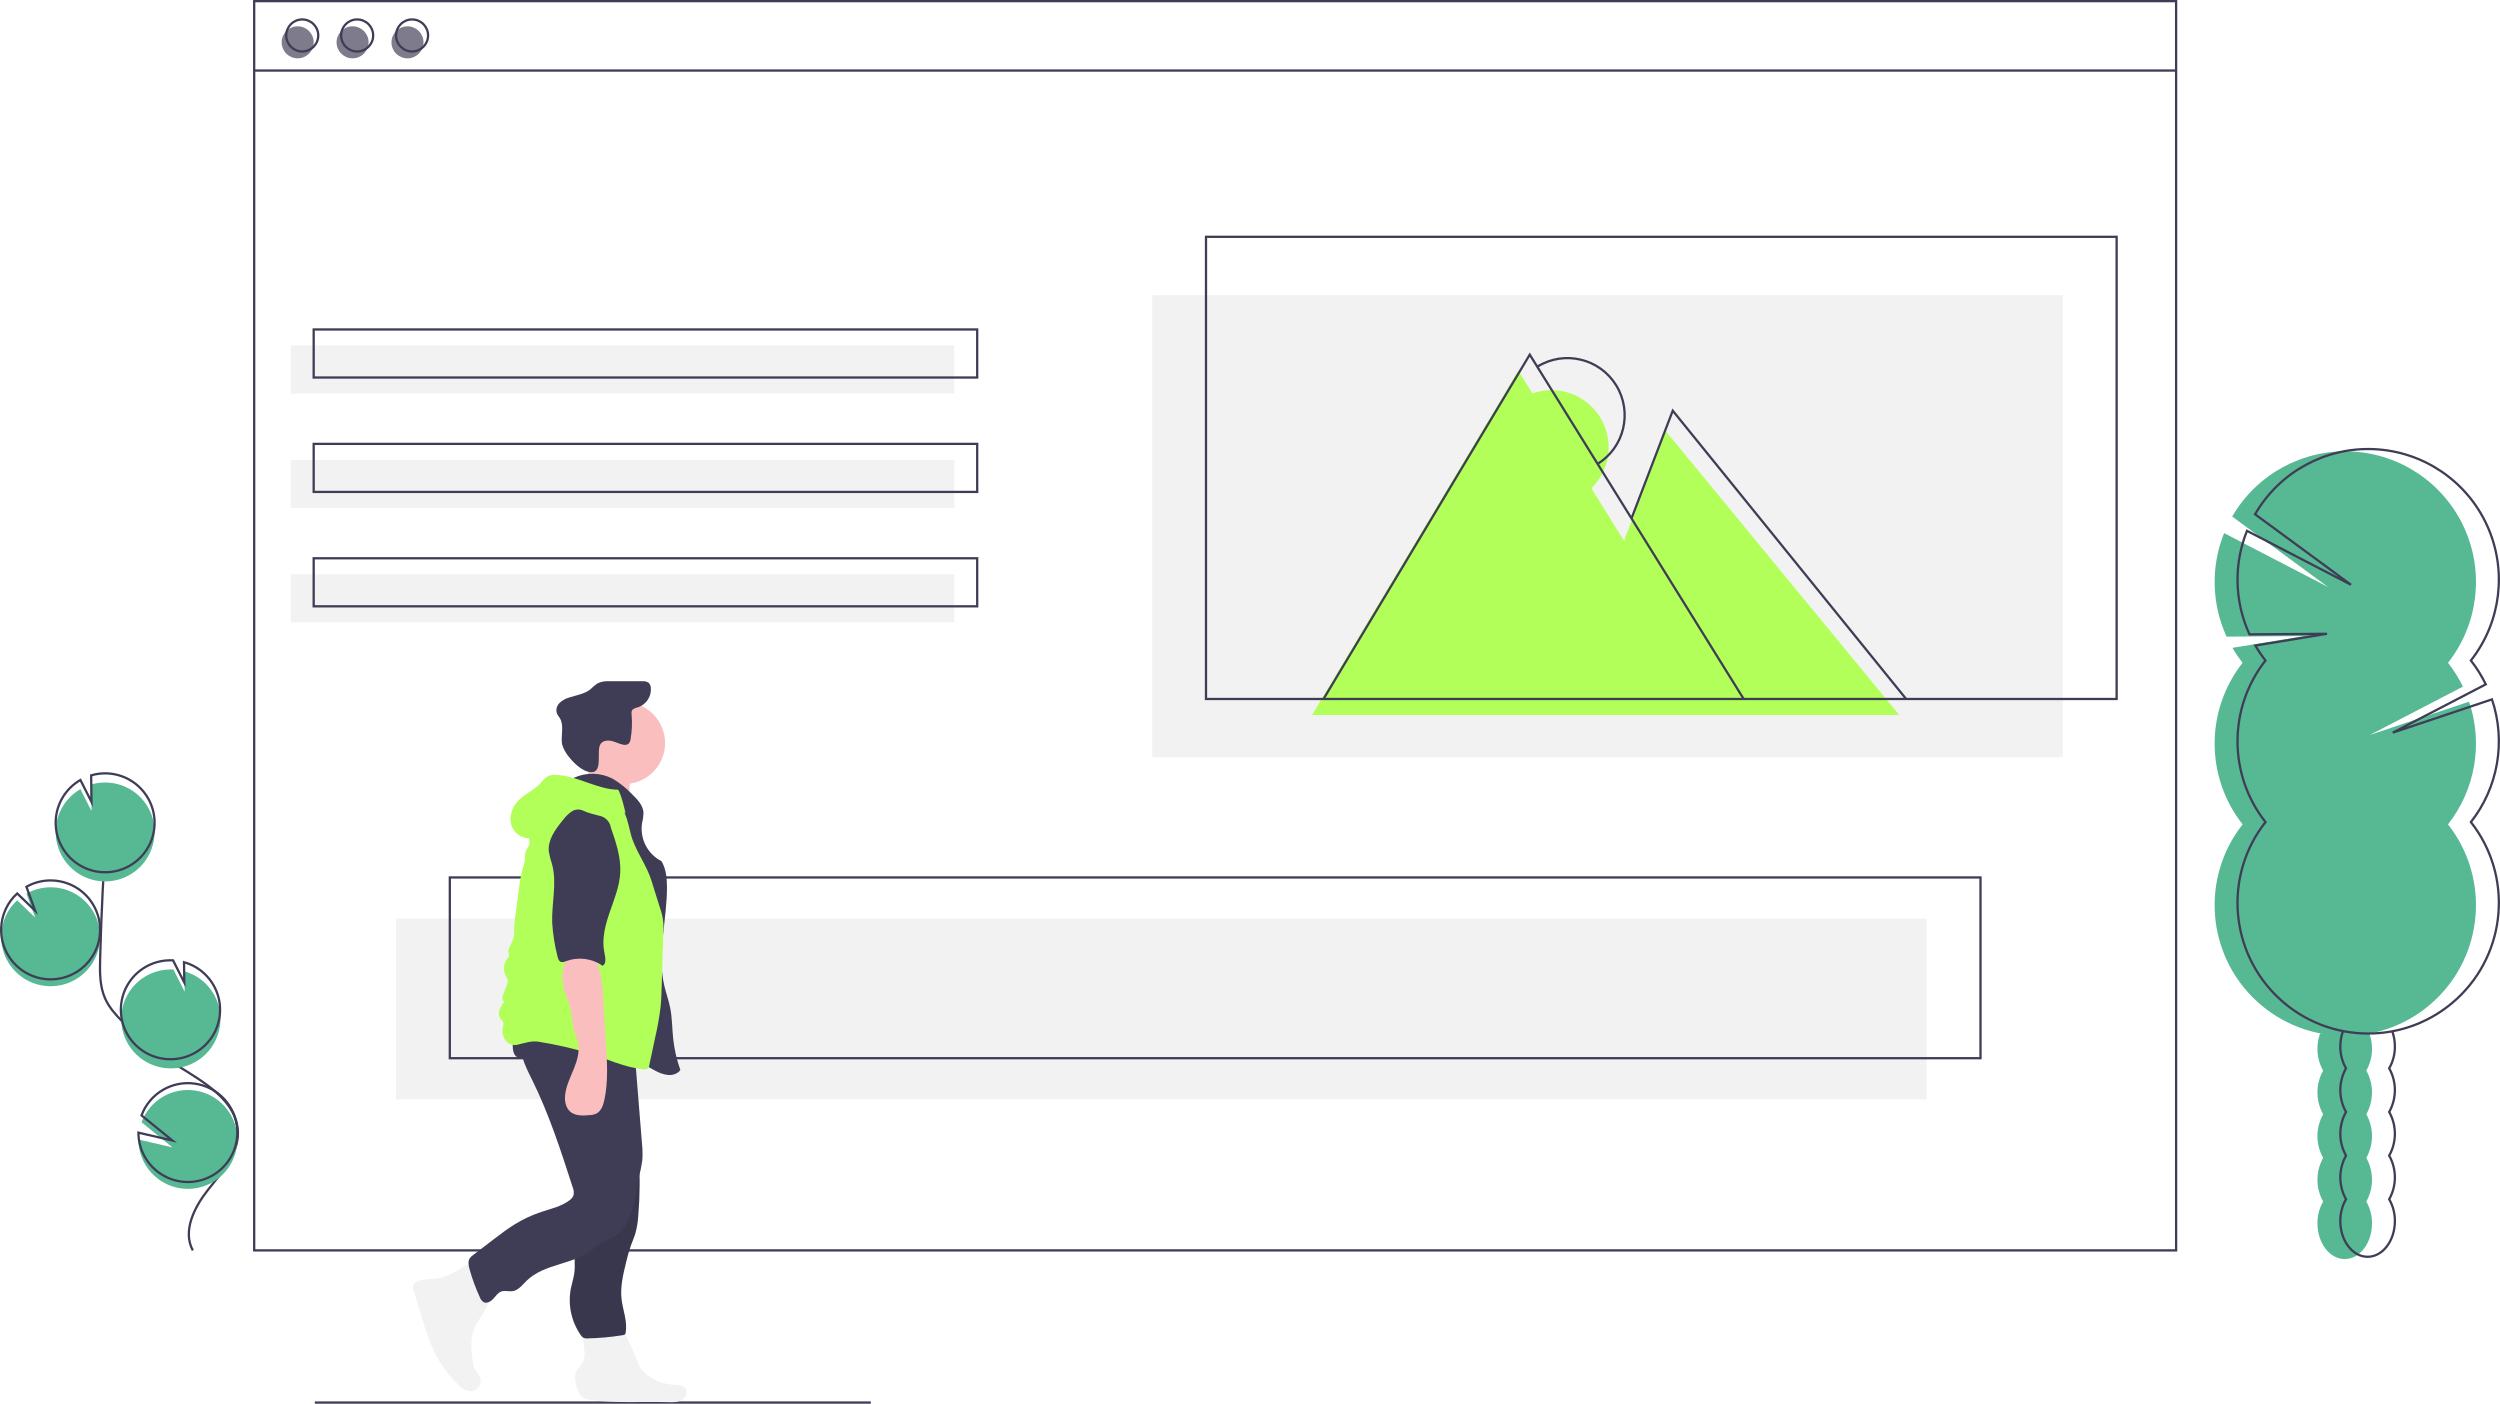
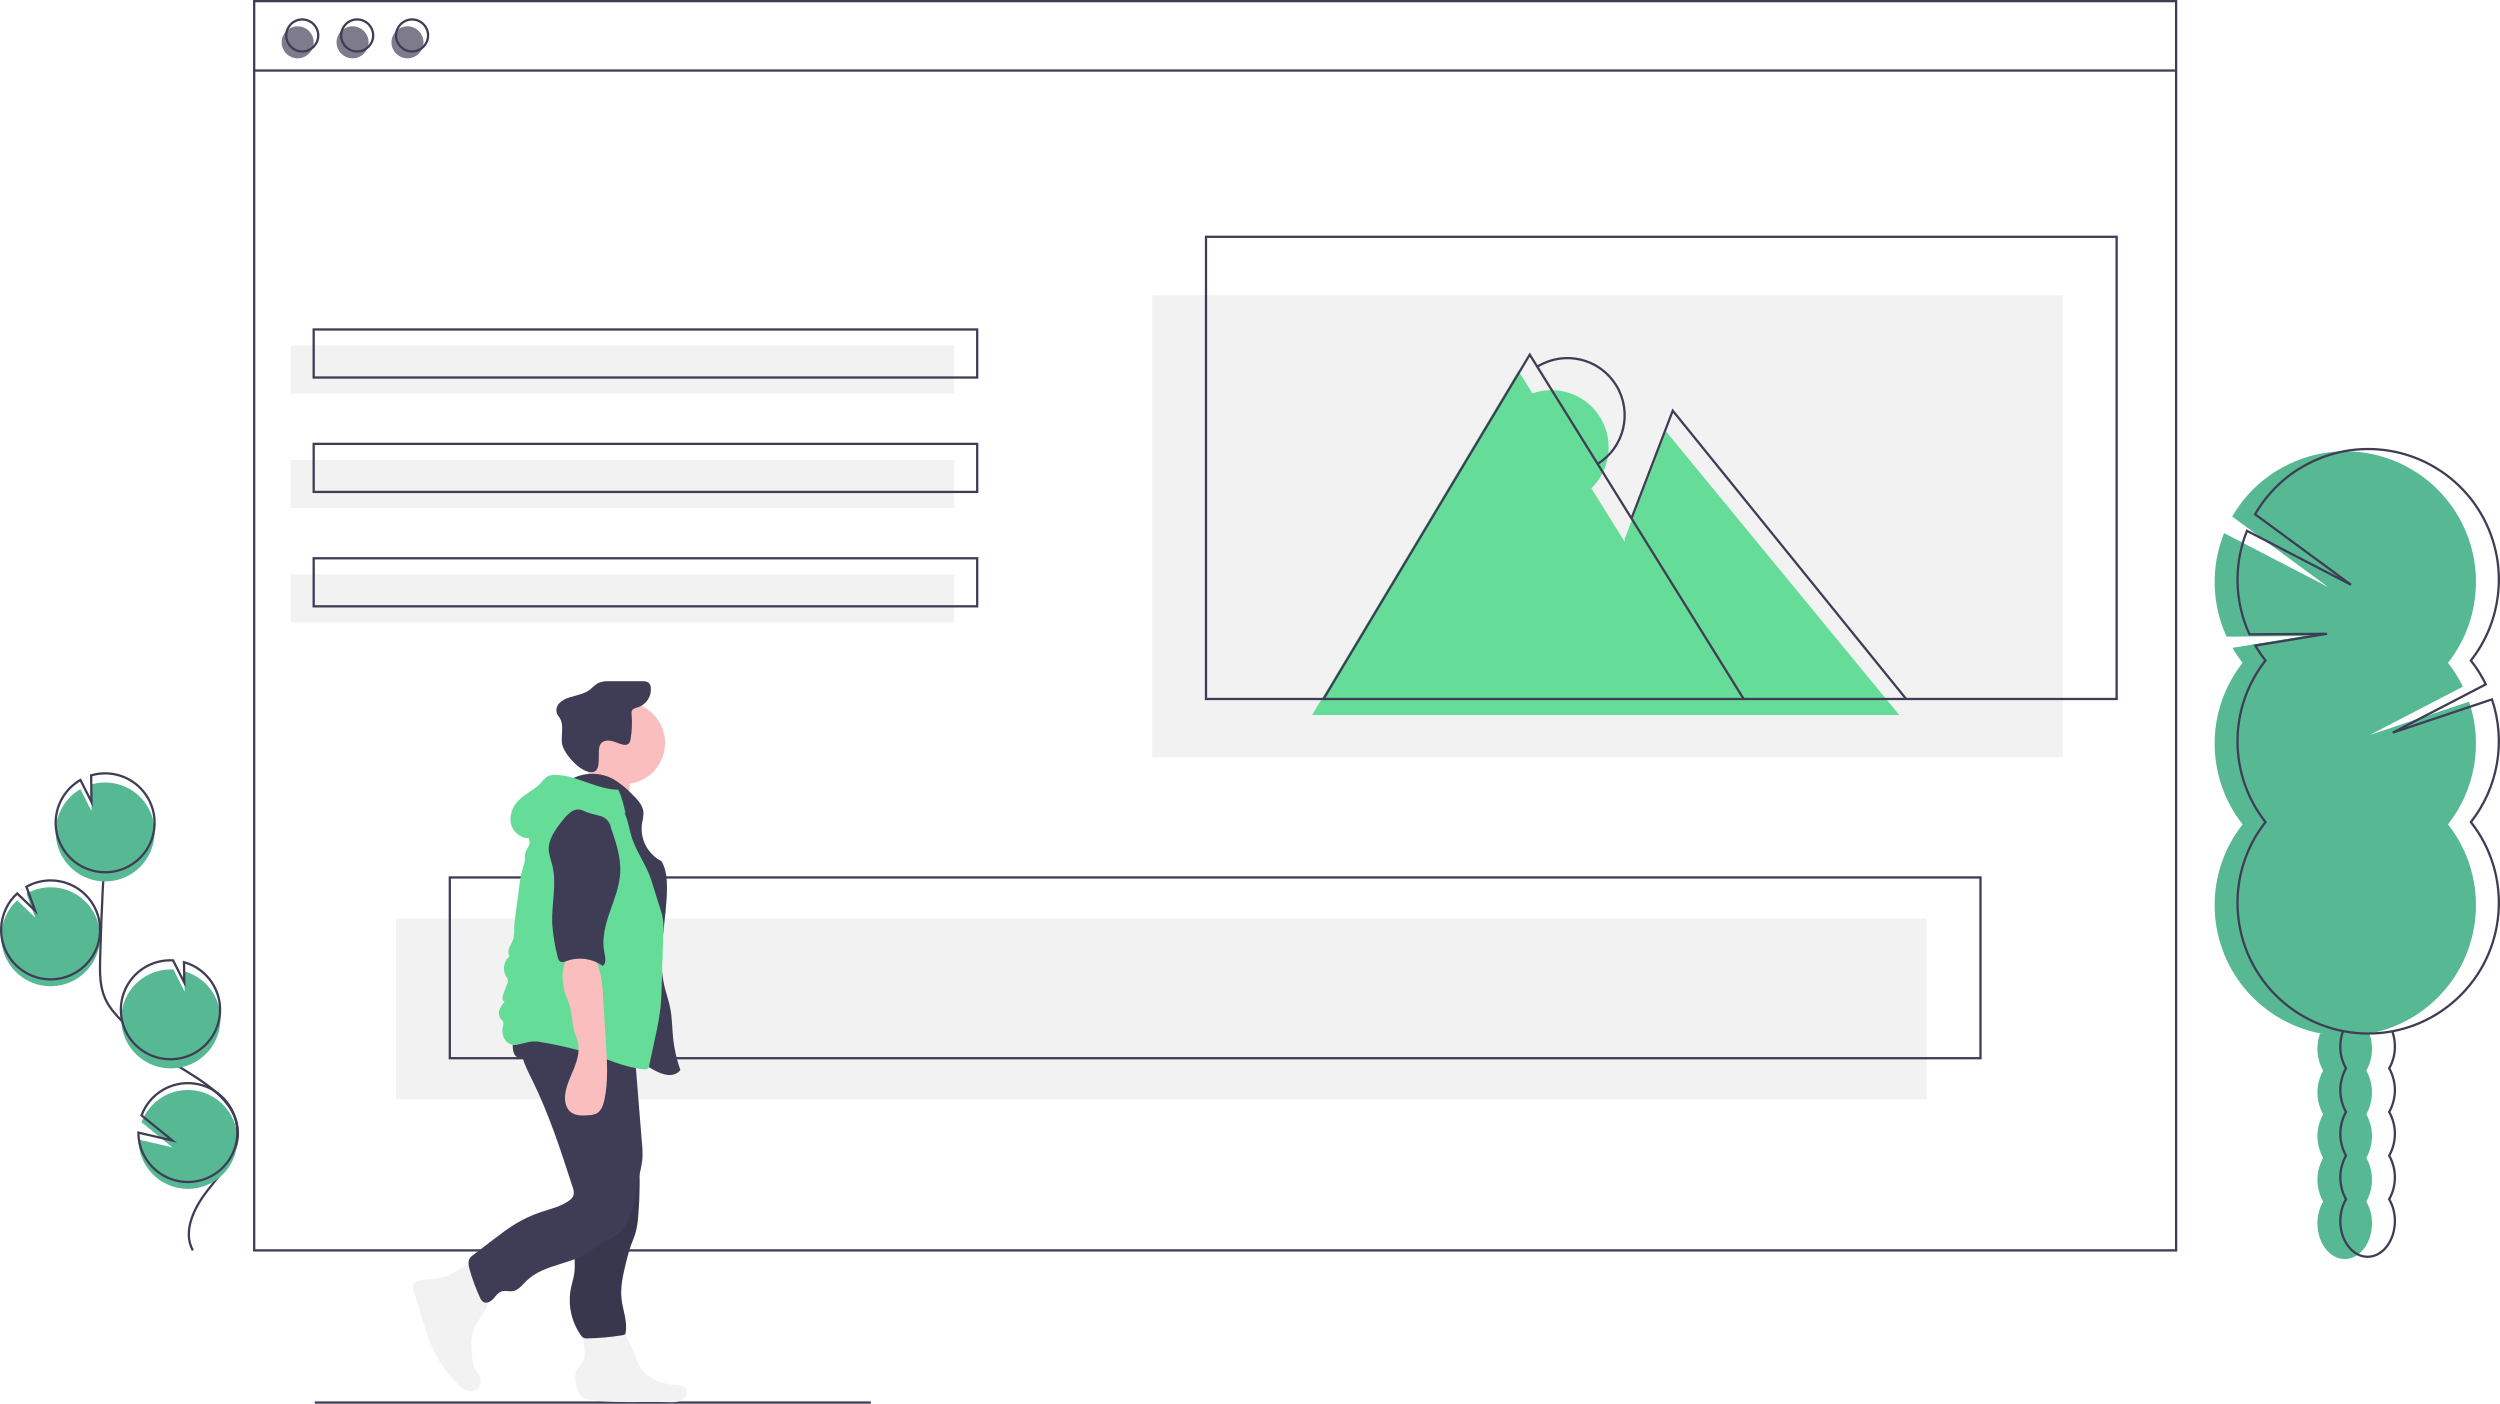
<svg xmlns="http://www.w3.org/2000/svg" id="a62754ec-3789-432d-a213-a89383acadf6" data-name="Layer 1" width="1092.654" height="613.5" viewBox="0 0 1092.654 613.5">
  <circle cx="130.097" cy="18.5" r="7" fill="#7d7b8c" />
  <circle cx="154.097" cy="18.5" r="7" fill="#7d7b8c" />
  <circle cx="178.097" cy="18.5" r="7" fill="#7d7b8c" />
  <rect x="173.097" y="401.5" width="669" height="79" fill="#f2f2f2" />
  <rect x="503.597" y="129" width="398" height="202" fill="#f2f2f2" />
-   <polyline points="573.455 312.5 663.597 162 757.097 312.5" fill="#b2ff59" />
-   <polygon points="710.097 235.5 728.097 188.5 830.097 312.5 709.597 312.5 710.097 235.5" fill="#b2ff59" />
-   <path d="M744.819,360.076a25.001,25.001,0,1,0-26.136-42.628" transform="translate(-53.67316 -143.25)" fill="#b2ff59" />
+   <polyline points="573.455 312.5 663.597 162 757.097 312.5" fill="#65dc98" />
+   <polygon points="710.097 235.5 728.097 188.5 830.097 312.5 709.597 312.5 710.097 235.5" fill="#65dc98" />
+   <path d="M744.819,360.076a25.001,25.001,0,1,0-26.136-42.628" transform="translate(-53.67316 -143.25)" fill="#65dc98" />
  <path d="M1067.708,594.907a19.512,19.512,0,0,0-1.17,6.723,18.815,18.815,0,0,0,2.489,9.538,19.524,19.524,0,0,0,0,19.076,19.524,19.524,0,0,0,0,19.076,19.524,19.524,0,0,0,0,19.076,18.815,18.815,0,0,0-2.489,9.538c0,8.62,5.338,15.608,11.923,15.608s11.923-6.988,11.923-15.608a18.815,18.815,0,0,0-2.489-9.538,19.524,19.524,0,0,0,0-19.076,19.524,19.524,0,0,0,0-19.076,19.524,19.524,0,0,0,0-19.076,18.815,18.815,0,0,0,2.489-9.538,19.532,19.532,0,0,0-1.136-6.632" transform="translate(-53.67316 -143.25)" fill="#57b894" />
  <path d="M1033.828,432.931a57.239,57.239,0,0,1-4.44-6.536L1060.716,421.25l-33.882.252a57.211,57.211,0,0,1-1.091-45.252l45.457,23.581-41.922-30.816a57.115,57.115,0,1,1,94.327,63.916,57.143,57.143,0,0,1,6.513,10.415l-40.666,21.127,43.361-14.553a57.144,57.144,0,0,1-9.209,53.631,57.11,57.11,0,1,1-89.777,0,57.118,57.118,0,0,1,0-70.62Z" transform="translate(-53.67316 -143.25)" fill="#57b894" />
  <path d="M1077.708,593.907a19.512,19.512,0,0,0-1.17,6.723,18.815,18.815,0,0,0,2.489,9.538,19.524,19.524,0,0,0,0,19.076,19.524,19.524,0,0,0,0,19.076,19.524,19.524,0,0,0,0,19.076,18.815,18.815,0,0,0-2.489,9.538c0,8.62,5.338,15.608,11.923,15.608s11.923-6.988,11.923-15.608a18.815,18.815,0,0,0-2.489-9.538,19.524,19.524,0,0,0,0-19.076,19.524,19.524,0,0,0,0-19.076,19.524,19.524,0,0,0,0-19.076,18.815,18.815,0,0,0,2.489-9.538,19.532,19.532,0,0,0-1.136-6.632" transform="translate(-53.67316 -143.25)" fill="none" stroke="#3f3d56" stroke-miterlimit="10" />
  <path d="M1043.828,431.931a57.239,57.239,0,0,1-4.44-6.536L1070.716,420.25l-33.882.252a57.211,57.211,0,0,1-1.091-45.252l45.457,23.581-41.922-30.816a57.115,57.115,0,1,1,94.327,63.916,57.143,57.143,0,0,1,6.513,10.415l-40.666,21.127,43.361-14.553a57.144,57.144,0,0,1-9.209,53.631,57.11,57.11,0,1,1-89.777,0,57.118,57.118,0,0,1,0-70.62Z" transform="translate(-53.67316 -143.25)" fill="none" stroke="#3f3d56" stroke-miterlimit="10" />
  <rect x="111.097" y="0.5" width="840" height="546" fill="none" stroke="#3f3d56" stroke-miterlimit="10" />
  <line x1="111.097" y1="30.835" x2="951.097" y2="30.835" fill="none" stroke="#3f3d56" stroke-miterlimit="10" />
  <circle cx="132.097" cy="15.5" r="7" fill="none" stroke="#3f3d56" stroke-miterlimit="10" />
  <circle cx="156.097" cy="15.5" r="7" fill="none" stroke="#3f3d56" stroke-miterlimit="10" />
  <circle cx="180.097" cy="15.5" r="7" fill="none" stroke="#3f3d56" stroke-miterlimit="10" />
  <rect x="127.097" y="151" width="290" height="21" fill="#f2f2f2" />
  <rect x="127.097" y="201" width="290" height="21" fill="#f2f2f2" />
  <rect x="127.097" y="251" width="290" height="21" fill="#f2f2f2" />
  <rect x="137.097" y="144" width="290" height="21" fill="none" stroke="#3f3d56" stroke-miterlimit="10" />
  <rect x="137.097" y="194" width="290" height="21" fill="none" stroke="#3f3d56" stroke-miterlimit="10" />
  <rect x="137.097" y="244" width="290" height="21" fill="none" stroke="#3f3d56" stroke-miterlimit="10" />
  <rect x="527.097" y="103.5" width="398" height="202" fill="none" stroke="#3f3d56" stroke-miterlimit="10" />
  <rect x="196.597" y="383.5" width="669" height="79" fill="none" stroke="#3f3d56" stroke-miterlimit="10" />
  <polyline points="578.455 305.5 668.597 155 762.097 305.5" fill="none" stroke="#3f3d56" stroke-miterlimit="10" />
  <polyline points="713.097 226.5 731.097 179.5 833.097 305.5" fill="none" stroke="#3f3d56" stroke-miterlimit="10" />
  <path d="M751.819,346.076a25.001,25.001,0,1,0-26.136-42.628" transform="translate(-53.67316 -143.25)" fill="none" stroke="#3f3d56" stroke-miterlimit="10" />
  <path d="M74.777,574.266a21.619,21.619,0,1,0-9.556-40.449l3.819,10.465L61.183,536.739a21.538,21.538,0,0,0-6.984,14.922,21.2,21.2,0,0,0,.548,5.954A21.615,21.615,0,0,0,74.777,574.266Z" transform="translate(-53.67316 -143.25)" fill="#57b894" />
  <path d="M137.955,689.78c-4.583-8.485.617-18.887,6.595-26.455s13.263-15.443,13.108-25.086c-.222-13.859-14.932-22.042-26.685-29.389a130.157,130.157,0,0,1-23.961-19.266c-2.886-2.946-5.675-6.096-7.363-9.858-2.431-5.418-2.363-11.583-2.21-17.519q.766-29.664,2.931-59.27" transform="translate(-53.67316 -143.25)" fill="none" stroke="#3f3d56" stroke-miterlimit="10" />
  <path d="M74.777,571.266a21.619,21.619,0,1,0-9.556-40.449l3.819,10.465L61.183,533.739a21.538,21.538,0,0,0-6.984,14.922,21.2,21.2,0,0,0,.548,5.954A21.615,21.615,0,0,0,74.777,571.266Z" transform="translate(-53.67316 -143.25)" fill="none" stroke="#3f3d56" stroke-miterlimit="10" />
  <path d="M78.028,505.856A21.594,21.594,0,0,1,88.819,488.147l4.839,9.574-.146-11.589a21.617,21.617,0,1,1-15.484,19.725Z" transform="translate(-53.67316 -143.25)" fill="#57b894" />
  <path d="M78.028,501.856A21.594,21.594,0,0,1,88.819,484.147l4.839,9.574-.146-11.589a21.617,21.617,0,1,1-15.484,19.725Z" transform="translate(-53.67316 -143.25)" fill="none" stroke="#3f3d56" stroke-miterlimit="10" />
  <path d="M127.412,610.181a21.617,21.617,0,0,0,6.857-42.403l.112,8.906-4.894-9.687a.376.376,0,0,0-.059-.004,21.618,21.618,0,1,0-2.017,43.188Z" transform="translate(-53.67316 -143.25)" fill="#57b894" />
  <path d="M127.246,606.181a21.617,21.617,0,0,0,6.857-42.403l.112,8.906-4.894-9.687a.376.376,0,0,0-.059-.004,21.618,21.618,0,1,0-2.017,43.188Z" transform="translate(-53.67316 -143.25)" fill="none" stroke="#3f3d56" stroke-miterlimit="10" />
  <path d="M116.575,651.145a21.608,21.608,0,1,0-1.046-17.403l13.501,10.986-14.852-3.442A21.416,21.416,0,0,0,116.575,651.145Z" transform="translate(-53.67316 -143.25)" fill="#57b894" />
  <path d="M116.575,648.145a21.608,21.608,0,1,0-1.046-17.403l13.501,10.986-14.852-3.442A21.416,21.416,0,0,0,116.575,648.145Z" transform="translate(-53.67316 -143.25)" fill="none" stroke="#3f3d56" stroke-miterlimit="10" />
  <line x1="137.597" y1="613" x2="380.597" y2="613" fill="none" stroke="#3f3d56" stroke-miterlimit="10" />
  <path d="M252.078,699.373a26.651,26.651,0,0,1-5.054,2.165c-3.139.857-6.493.543-9.664,1.275-1.298.3-2.711.926-3.123,2.193a4.606,4.606,0,0,0,.342,2.857c3.503,10.271,5.615,21.176,11.201,30.48a46.127,46.127,0,0,0,8.647,10.498,8.245,8.245,0,0,0,4.41,2.444,4.479,4.479,0,0,0,4.555-6.292c-.501-1.113-1.432-1.975-2.033-3.038a11.592,11.592,0,0,1-1.124-4.32c-.552-4.393-1.084-8.984.438-13.142,1.021-2.788,2.893-5.166,4.454-7.692s2.856-5.421,2.509-8.37a14.537,14.537,0,0,0-2.256-5.595c-1.039-1.744-3.093-6.432-5.181-7.014C258.033,695.216,253.968,698.404,252.078,699.373Z" transform="translate(-53.67316 -143.25)" fill="#f2f2f2" />
  <path d="M309.202,734.851a8.664,8.664,0,0,1-.41,2.933c-.654,1.726-2.275,2.908-3.112,4.553-1.165,2.287-.637,5.051.135,7.499a7.684,7.684,0,0,0,2.418,4.08,7.968,7.968,0,0,0,3.679,1.179c11.146,1.543,22.469.658,33.717.981,2.05.059,4.221.131,6.01-.871s2.896-3.521,1.679-5.171c-1.093-1.482-3.254-1.468-5.094-1.556a20.957,20.957,0,0,1-12.924-5.324,9.339,9.339,0,0,1-1.813-2.087,12.825,12.825,0,0,1-.948-2.174,96.9,96.9,0,0,0-5.614-12.433,6.586,6.586,0,0,0-2.414-2.89,6.379,6.379,0,0,0-2.62-.572c-2.803-.182-10.063-1.136-12.231,1.044C307.658,726.056,309.247,732.293,309.202,734.851Z" transform="translate(-53.67316 -143.25)" fill="#f2f2f2" />
  <circle cx="272.78" cy="324.764" r="17.906" fill="#fbbebe" />
  <path d="M310.283,482.8a13.46,13.46,0,0,1-5.5,7.064l24.766,5.052a26.236,26.236,0,0,1-.347-11.043,6.365,6.365,0,0,0,.148-2.725c-.466-1.797-2.488-2.662-4.298-3.074-4.52-1.03-8.517-1.583-12.718-3.579C311.05,476.693,311.23,480.266,310.283,482.8Z" transform="translate(-53.67316 -143.25)" fill="#fbbebe" />
  <path d="M304.576,483.159a19.367,19.367,0,0,1,16.879.441,38.208,38.208,0,0,1,8.387,6.691c2.381,2.297,4.921,4.927,5.09,8.231a23.061,23.061,0,0,1-.67,4.749,15.923,15.923,0,0,0,8.516,16.358c1.967,3.277,2.373,7.248,2.404,11.071.114,14.483-4.455,29.145-1.193,43.257.766,3.313,1.954,6.522,2.616,9.858.857,4.32.815,8.763,1.263,13.145a58.875,58.875,0,0,0,3.16,13.902c-1.078,1.714-3.321,2.371-5.341,2.233a15.086,15.086,0,0,1-5.711-1.938c-8.728-4.466-16.722-10.356-25.762-14.152-5.981-2.511-12.352-4.076-18.154-6.976s-11.198-7.504-12.972-13.743a32.168,32.168,0,0,1-.856-8.345c-.176-11.812-.34-23.753,2.231-35.284,2.267-10.168,6.638-19.896,7.592-30.27.31-3.377.317-6.992,2.204-9.81C296.924,488.594,302.682,487.562,304.576,483.159Z" transform="translate(-53.67316 -143.25)" fill="#3f3d56" />
  <path d="M316.269,468.267c1.055-1.376,3.09-1.564,4.776-1.157s3.24,1.276,4.942,1.606a2.889,2.889,0,0,0,2.313-.325,3.364,3.364,0,0,0,.998-2.206,42.124,42.124,0,0,0,.415-10.741,3.181,3.181,0,0,1,.098-1.506c.421-1.016,1.707-1.257,2.758-1.583a8.229,8.229,0,0,0,5.57-8.425,3.35,3.35,0,0,0-1.024-2.312,4.211,4.211,0,0,0-2.68-.636q-7.22-.058-14.44.003a10.487,10.487,0,0,0-5.197.947,25.248,25.248,0,0,0-3.016,2.541c-2.674,2.157-6.29,2.596-9.543,3.702a9.46,9.46,0,0,0-4.182,2.494,4.406,4.406,0,0,0-.922,4.569,16.224,16.224,0,0,0,1.166,1.795c1.919,3.068.641,7.047.928,10.654.358,4.504,7.023,11.811,11.543,12.877C318.069,482.284,313.853,471.224,316.269,468.267Z" transform="translate(-53.67316 -143.25)" fill="#3f3d56" />
  <path d="M306.16,665.749a53.44,53.44,0,0,1,.893,9.906c-.22,4.631-1.891,9.093-2.199,13.719-.231,3.455.303,6.948-.177,10.377-.307,2.196-1.023,4.313-1.467,6.485a26.818,26.818,0,0,0,4.309,20.558,3.367,3.367,0,0,0,1.25,1.212,3.531,3.531,0,0,0,1.55.205,111.208,111.208,0,0,0,15.555-1.414,1.492,1.492,0,0,0,.999-.441,1.4,1.4,0,0,0,.217-.59c.954-4.904-1.222-9.822-1.775-14.788-.591-5.302.681-10.615,1.944-15.799a70.172,70.172,0,0,1,2.143-7.557c.61-1.667,1.348-3.288,1.877-4.983a37.982,37.982,0,0,0,1.361-8.159q.551-6.535.584-13.101a54.976,54.976,0,0,0-1.029-12.366c-1.161-5.153-3.537-9.938-5.893-14.665a9.287,9.287,0,0,0-3.472,1.65,77.483,77.483,0,0,1-9.486,5.241c-2.204,1.024-6.502,1.751-7.901,3.885-1.38,2.104-.489,6.397-.384,8.717Q305.33,659.817,306.16,665.749Z" transform="translate(-53.67316 -143.25)" fill="#3f3d56" />
  <path d="M306.16,665.749a53.44,53.44,0,0,1,.893,9.906c-.22,4.631-1.891,9.093-2.199,13.719-.231,3.455.303,6.948-.177,10.377-.307,2.196-1.023,4.313-1.467,6.485a26.818,26.818,0,0,0,4.309,20.558,3.367,3.367,0,0,0,1.25,1.212,3.531,3.531,0,0,0,1.55.205,111.208,111.208,0,0,0,15.555-1.414,1.492,1.492,0,0,0,.999-.441,1.4,1.4,0,0,0,.217-.59c.954-4.904-1.222-9.822-1.775-14.788-.591-5.302.681-10.615,1.944-15.799a70.172,70.172,0,0,1,2.143-7.557c.61-1.667,1.348-3.288,1.877-4.983a37.982,37.982,0,0,0,1.361-8.159q.551-6.535.584-13.101a54.976,54.976,0,0,0-1.029-12.366c-1.161-5.153-3.537-9.938-5.893-14.665a9.287,9.287,0,0,0-3.472,1.65,77.483,77.483,0,0,1-9.486,5.241c-2.204,1.024-6.502,1.751-7.901,3.885-1.38,2.104-.489,6.397-.384,8.717Q305.33,659.817,306.16,665.749Z" transform="translate(-53.67316 -143.25)" opacity="0.1" />
  <path d="M281.952,595.505c-2.378,6.402,1.117,13.32,4.154,19.437,7.481,15.07,12.677,31.151,17.844,47.163a5.783,5.783,0,0,1,.342,3.692,4.836,4.836,0,0,1-1.744,2.068c-3.563,2.706-8.1,3.67-12.344,5.086a55.733,55.733,0,0,0-11.706,5.488c-3.076,1.906-5.957,4.106-8.832,6.302l-9.154,6.991a6.12,6.12,0,0,0-1.53,1.481c-.883,1.385-.521,3.193-.082,4.776A81.224,81.224,0,0,0,263.382,710.221a4.271,4.271,0,0,0,1.625,2.13c1.429.768,3.176-.25,4.267-1.451s2.035-2.694,3.573-3.209c1.536-.515,3.227.109,4.831-.117,2.595-.364,4.317-2.755,6.188-4.59,7.642-7.497,20.4-6.953,28.806-13.582a36.602,36.602,0,0,1,3.851-3.008c1.421-.84,3.033-1.301,4.507-2.044,4.485-2.258,7.304-6.927,8.814-11.715s1.941-9.843,3.026-14.746a64.111,64.111,0,0,0,1.549-7.625,40.845,40.845,0,0,0-.156-7.21L331.23,605.535c-.247-3.055-.494-6.113-.974-9.141-9.008.322-18.01.684-27.023.791C296.061,597.27,288.757,597.771,281.952,595.505Z" transform="translate(-53.67316 -143.25)" fill="#3f3d56" />
  <path d="M278.64,604.282c1.222,1.965,4.196,1.925,6.244.847s3.639-2.888,5.692-3.956c2.759-1.435,6.023-1.382,9.132-1.294,4.921.139,9.903.287,14.638,1.636,4.897,1.395,9.665,4.081,14.729,3.545a3.03,3.03,0,0,0,2.324-1.091,3.426,3.426,0,0,0,.383-1.753l.166-4.424a3.995,3.995,0,0,0-.352-2.24,3.758,3.758,0,0,0-1.678-1.285c-7.208-3.489-15.428-4.139-23.431-4.413q-6.102-.209-12.21-.172c-3.455.021-7.603-.479-10.962.444C278.806,591.365,276.353,600.604,278.64,604.282Z" transform="translate(-53.67316 -143.25)" fill="#3f3d56" />
-   <path d="M323.9,488.411c-9.444-.084-18.003-6.317-27.446-6.469a7.116,7.116,0,0,0-3.333.575,12.408,12.408,0,0,0-3.181,3.027c-2.792,3.024-6.836,4.638-9.704,7.59-2.69,2.767-4.186,6.89-3.124,10.6s5.07,6.556,8.824,5.664a22.743,22.743,0,0,1,8.86-12.038,45.044,45.044,0,0,1,6.925-3.635c4.244-1.923,8.99-3.883,13.421-2.441a18.935,18.935,0,0,1,4.579,2.497l7.387,4.962C326.248,495.348,325.474,491.54,323.9,488.411Z" transform="translate(-53.67316 -143.25)" fill="#b2ff59" />
-   <path d="M284.849,506.116c-1.254,1.564.552,3.831.276,5.817-.184,1.319-1.27,2.327-1.722,3.58-.468,1.298-.22,2.736-.398,4.104a17.605,17.605,0,0,1-.788,2.923,52.514,52.514,0,0,0-1.66,8.668L278.904,543.553a46.772,46.772,0,0,0-.523,5.61,16.752,16.752,0,0,1-.279,4.194,30.981,30.981,0,0,1-1.722,3.816,4.472,4.472,0,0,0-.061,4.032,7.048,7.048,0,0,0-1.475,8.797,4.882,4.882,0,0,1,.76,1.4,3.597,3.597,0,0,1-.335,2.064l-1.671,4.454c-.428,1.14-.563,2.876.626,3.136a10.51,10.51,0,0,0-2.256,3.564,4.243,4.243,0,0,0,.601,4.02,5.123,5.123,0,0,1,1.047,1.271,3.382,3.382,0,0,1-.121,2.004,7.358,7.358,0,0,0,.91,5.768,5.173,5.173,0,0,0,5.203,2.23c3.344-.754,6.348-1.945,9.72-1.326a173.638,173.638,0,0,1,21.572,4.914c8.024,2.562,15.793,6.319,24.179,7.107a2.347,2.347,0,0,0,1.617-.252,2.429,2.429,0,0,0,.748-1.537l2.592-12.153a125.06,125.06,0,0,0,2.383-13.613c.295-2.955.379-5.926.463-8.894l.668-23.627a23.606,23.606,0,0,0-1.36-10.271l-3.842-12.266c-2.193-7-7.223-13.207-9.014-20.321-1.133-4.502-1.971-9.333-5.011-12.843-4.334-5.003-11.831-5.781-18.394-4.921a21.976,21.976,0,0,0-8.519,2.597c-2.965,1.778-5.15,4.578-7.263,7.315C288.404,502.08,286.631,503.893,284.849,506.116Z" transform="translate(-53.67316 -143.25)" fill="#b2ff59" />
+   <path d="M323.9,488.411c-9.444-.084-18.003-6.317-27.446-6.469a7.116,7.116,0,0,0-3.333.575,12.408,12.408,0,0,0-3.181,3.027c-2.792,3.024-6.836,4.638-9.704,7.59-2.69,2.767-4.186,6.89-3.124,10.6s5.07,6.556,8.824,5.664a22.743,22.743,0,0,1,8.86-12.038,45.044,45.044,0,0,1,6.925-3.635c4.244-1.923,8.99-3.883,13.421-2.441a18.935,18.935,0,0,1,4.579,2.497l7.387,4.962C326.248,495.348,325.474,491.54,323.9,488.411Z" transform="translate(-53.67316 -143.25)" fill="#65dc98" />
+   <path d="M284.849,506.116c-1.254,1.564.552,3.831.276,5.817-.184,1.319-1.27,2.327-1.722,3.58-.468,1.298-.22,2.736-.398,4.104a17.605,17.605,0,0,1-.788,2.923,52.514,52.514,0,0,0-1.66,8.668L278.904,543.553a46.772,46.772,0,0,0-.523,5.61,16.752,16.752,0,0,1-.279,4.194,30.981,30.981,0,0,1-1.722,3.816,4.472,4.472,0,0,0-.061,4.032,7.048,7.048,0,0,0-1.475,8.797,4.882,4.882,0,0,1,.76,1.4,3.597,3.597,0,0,1-.335,2.064l-1.671,4.454c-.428,1.14-.563,2.876.626,3.136a10.51,10.51,0,0,0-2.256,3.564,4.243,4.243,0,0,0,.601,4.02,5.123,5.123,0,0,1,1.047,1.271,3.382,3.382,0,0,1-.121,2.004,7.358,7.358,0,0,0,.91,5.768,5.173,5.173,0,0,0,5.203,2.23c3.344-.754,6.348-1.945,9.72-1.326a173.638,173.638,0,0,1,21.572,4.914c8.024,2.562,15.793,6.319,24.179,7.107a2.347,2.347,0,0,0,1.617-.252,2.429,2.429,0,0,0,.748-1.537l2.592-12.153a125.06,125.06,0,0,0,2.383-13.613c.295-2.955.379-5.926.463-8.894l.668-23.627a23.606,23.606,0,0,0-1.36-10.271l-3.842-12.266c-2.193-7-7.223-13.207-9.014-20.321-1.133-4.502-1.971-9.333-5.011-12.843-4.334-5.003-11.831-5.781-18.394-4.921a21.976,21.976,0,0,0-8.519,2.597c-2.965,1.778-5.15,4.578-7.263,7.315C288.404,502.08,286.631,503.893,284.849,506.116Z" transform="translate(-53.67316 -143.25)" fill="#65dc98" />
  <path d="M300.172,575.609c.541,2.331,1.676,4.481,2.371,6.771,1.165,3.837,1.066,7.969,2.228,11.807.488,1.611,1.195,3.157,1.545,4.804.816,3.838-.376,7.809-1.856,11.443s-3.284,7.217-3.764,11.111c-.339,2.743.148,5.84,2.262,7.62,2.195,1.848,5.385,1.723,8.243,1.477a8.662,8.662,0,0,0,2.992-.623c2.186-1.034,3.107-3.621,3.618-5.985,1.713-7.922,1.223-16.133.726-24.223l-1.302-21.156a49.518,49.518,0,0,0-1.774-12.141c-.457-1.423-1.252-4.297-2.552-5.206-1.287-.9-4.962-.94-6.556-1.015C298.876,559.941,298.96,570.376,300.172,575.609Z" transform="translate(-53.67316 -143.25)" fill="#fbbebe" />
  <path d="M308.455,497.495a5.147,5.147,0,0,0-4.927.435,15.183,15.183,0,0,0-3.691,3.583c-3.299,4.027-6.792,8.649-6.303,13.832a35.08,35.08,0,0,0,1.432,5.668c2.212,8.269-.234,17.013.047,25.568a80.056,80.056,0,0,0,2.309,14.634c.219.985.569,2.126,1.522,2.458a3.305,3.305,0,0,0,2.198-.341,17.533,17.533,0,0,1,16.045,2.022c1.771-.945,1.107-3.932.71-5.899-1.179-5.845.422-11.874,2.366-17.511s4.271-11.266,4.593-17.22c.365-6.746-1.872-13.331-4.079-19.716a6.34,6.34,0,0,0-5.34-5.287C312.994,499.029,310.621,498.629,308.455,497.495Z" transform="translate(-53.67316 -143.25)" fill="#3f3d56" />
</svg>
